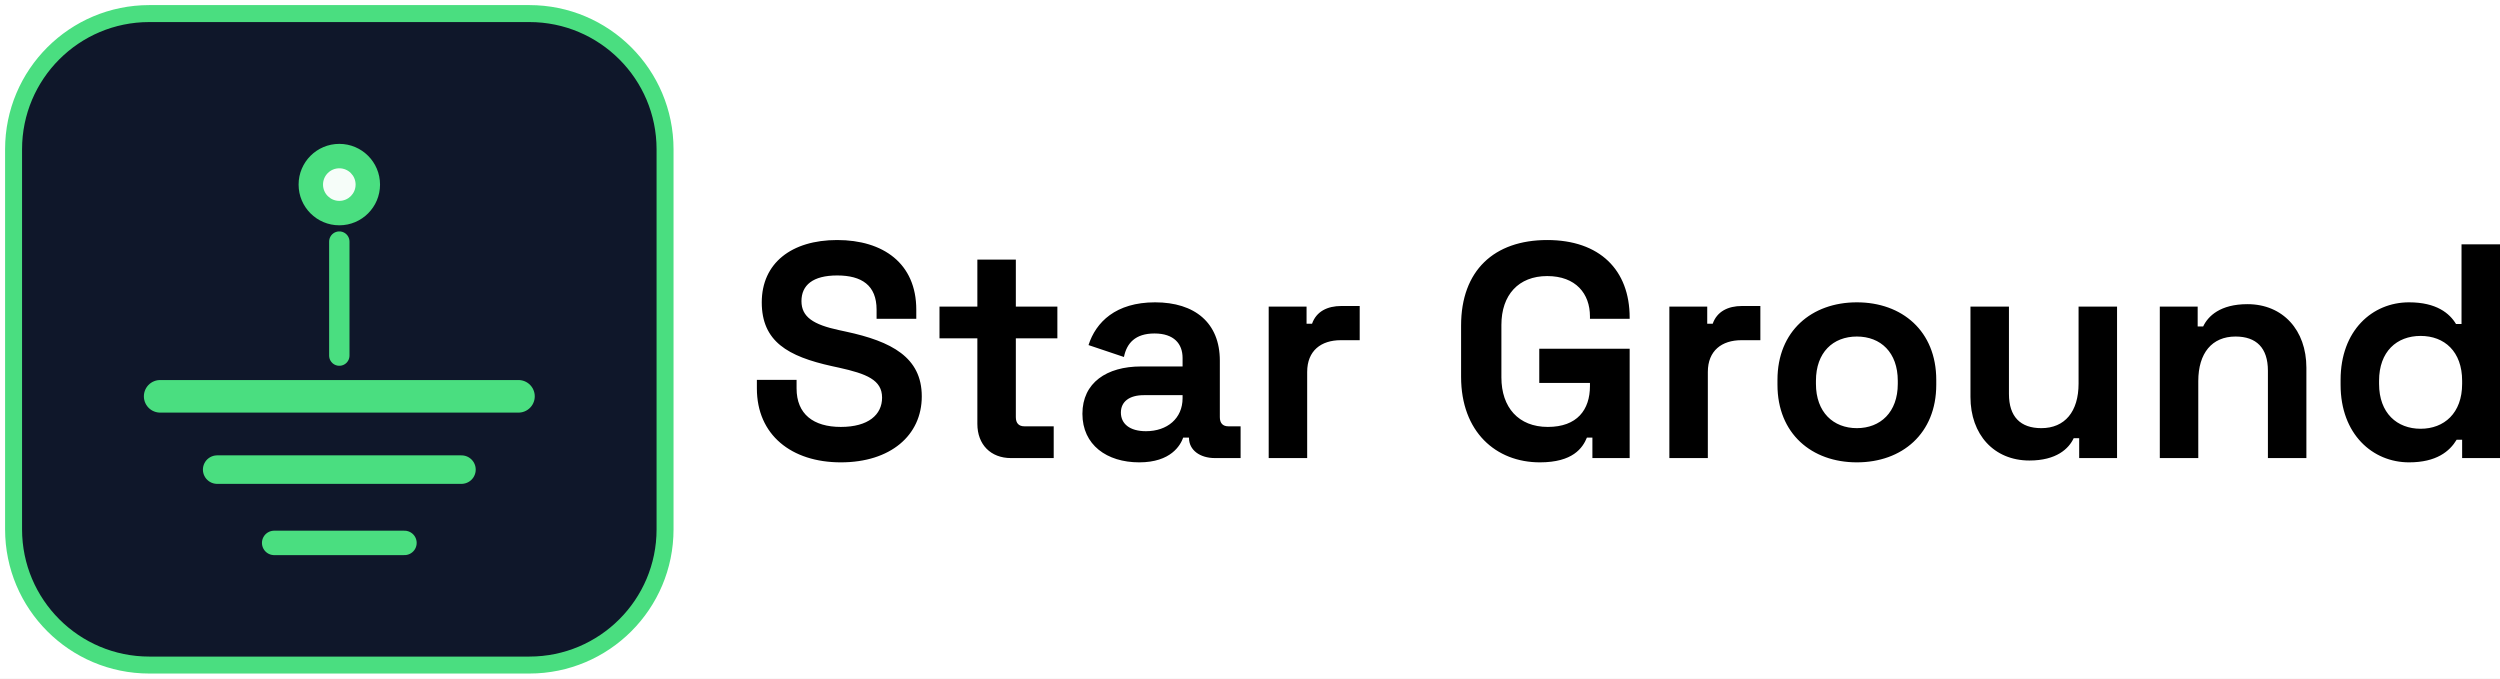
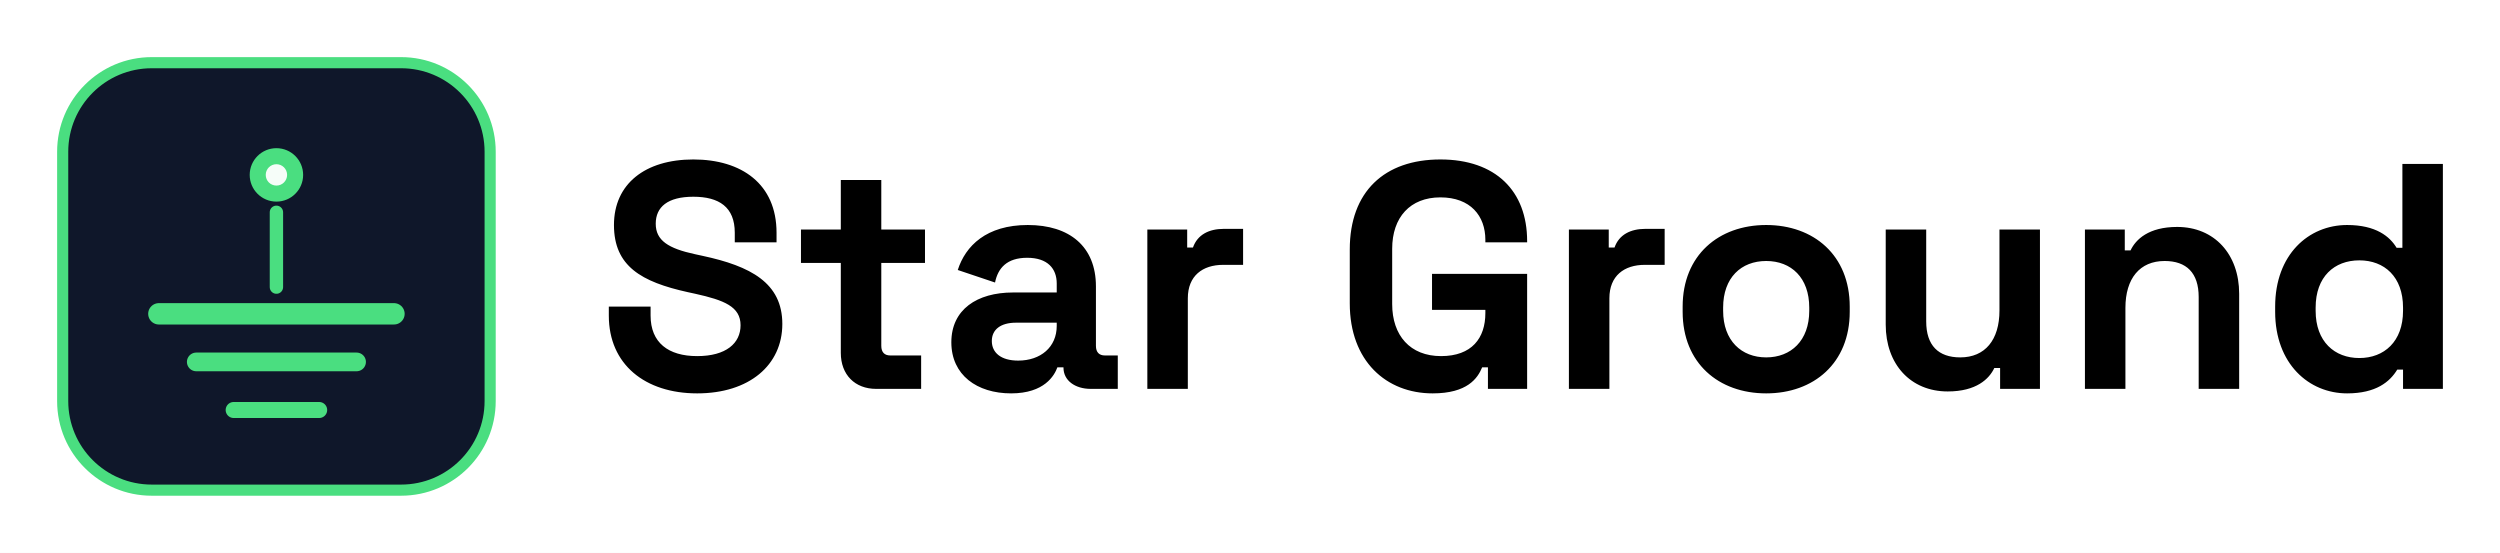
- <svg xmlns="http://www.w3.org/2000/svg" viewBox="0 0 736.78 200" width="736.78" height="200" version="1.1" id="svg7">
+ <svg xmlns="http://www.w3.org/2000/svg" viewBox="0 0 700.25 154.85" width="700.25" height="154.85" version="1.1" id="svg7">
  <defs id="defs1">
    <style id="style1">
      .wordmark {
        font: bold 90px "Space Grotesk";
        fill: #000000;
      }
    </style>
  </defs>
  <rect width="100%" height="100%" fill="#ffffff" id="rect1" x="0" y="0" />
-   <rect x="4" y="4" width="192" height="192" rx="40" fill="#0f172a" stroke="#4ade80" stroke-width="5" id="rect2" />
-   <g transform="translate(100 100) scale(1.2) translate(-100 -100)">
-     <circle cx="100" cy="62" r="14" fill="#0f172a" id="circle2" />
-     <circle cx="100" cy="62" r="10" fill="#4ade80" id="circle3" />
-     <circle cx="100" cy="62" r="4" fill="#ffffff" opacity="0.95" id="circle4" />
-     <line x1="100" y1="76" x2="100" y2="104" stroke="#4ade80" stroke-width="5" stroke-linecap="round" id="line4" />
-     <line x1="56" y1="114" x2="144" y2="114" stroke="#4ade80" stroke-width="8" stroke-linecap="round" id="line5" />
-     <line x1="70" y1="132" x2="130" y2="132" stroke="#4ade80" stroke-width="7" stroke-linecap="round" id="line6" />
-     <line x1="84" y1="150" x2="116" y2="150" stroke="#4ade80" stroke-width="6" stroke-linecap="round" id="line7" />
+   <g transform="translate(77.425 77.425) scale(0.6236041) translate(-100 -100)">
+     <rect x="4" y="4" width="192" height="192" rx="40" fill="#0f172a" stroke="#4ade80" stroke-width="5" id="rect2" />
+     <g transform="translate(100 100) scale(1.2) translate(-100 -100)">
+       <circle cx="100" cy="62" r="14" fill="#0f172a" id="circle2" />
+       <circle cx="100" cy="62" r="10" fill="#4ade80" id="circle3" />
+       <circle cx="100" cy="62" r="4" fill="#ffffff" opacity="0.95" id="circle4" />
+       <line x1="100" y1="76" x2="100" y2="104" stroke="#4ade80" stroke-width="5" stroke-linecap="round" id="line4" />
+       <line x1="56" y1="114" x2="144" y2="114" stroke="#4ade80" stroke-width="8" stroke-linecap="round" id="line5" />
+       <line x1="70" y1="132" x2="130" y2="132" stroke="#4ade80" stroke-width="7" stroke-linecap="round" id="line6" />
+       <line x1="84" y1="150" x2="116" y2="150" stroke="#4ade80" stroke-width="6" stroke-linecap="round" id="line7" />
+     </g>
  </g>
-   <path d="m 247.81,136.26 c 14.58,0 23.85,-7.92 23.85,-19.44 0,-11.52 -8.91,-16.2 -22.32,-19.08 l -2.07,-0.45 c -7.56,-1.62 -11.07,-3.87 -11.07,-8.55 0,-4.68 3.33,-7.56 10.53,-7.56 7.2,0 11.61,2.88 11.61,10.08 v 2.7 h 11.7 v -2.7 c 0,-13.68 -9.81,-20.52 -23.31,-20.52 -13.5,0 -22.23,6.84 -22.23,18.36 0,11.52 7.65,15.93 20.7,18.81 l 2.07,0.45 c 8.1,1.8 12.69,3.6 12.69,8.82 0,5.04 -4.05,8.64 -12.15,8.64 -8.1,0 -13.05,-3.78 -13.05,-11.34 v -2.52 h -11.7 v 2.52 c 0,13.68 10.17,21.78 24.75,21.78 z M 297.94,135 h 12.6 v -9.36 h -8.64 c -1.62,0 -2.52,-0.9 -2.52,-2.7 V 99.72 h 12.24 v -9.36 h -12.24 V 76.5 h -11.34 v 13.86 h -11.16 v 9.36 h 11.16 v 25.2 c 0,6.12 3.96,10.08 9.9,10.08 z m 37.8,1.26 c 9.36,0 12.15,-5.04 12.96,-7.29 h 1.71 v 0.09 c 0,3.6 3.24,5.94 7.65,5.94 h 7.56 v -9.36 h -3.6 c -1.62,0 -2.52,-0.9 -2.52,-2.7 v -16.65 c 0,-11.16 -7.38,-17.19 -19.08,-17.19 -11.61,0 -17.46,5.85 -19.62,12.6 l 10.44,3.51 c 0.81,-4.05 3.33,-6.93 9,-6.93 5.76,0 8.28,3.06 8.28,7.2 V 108 h -12.24 c -10.08,0 -17.28,4.77 -17.28,13.95 0,9.18 7.2,14.31 16.74,14.31 z m 1.98,-9.18 c -4.86,0 -7.38,-2.25 -7.38,-5.49 0,-3.24 2.52,-5.13 6.75,-5.13 h 11.43 v 0.9 c 0,5.94 -4.5,9.72 -10.8,9.72 z m 36.18,7.92 h 11.34 v -25.38 c 0,-6.3 4.14,-9.36 9.9,-9.36 h 5.58 V 90.18 h -5.4 c -4.14,0 -7.38,1.62 -8.64,5.22 h -1.62 v -5.04 h -11.16 z m 79.92,1.26 c 9.72,0 12.6,-4.23 13.86,-7.29 h 1.62 V 135 h 10.98 v -32.22 h -26.64 v 10.08 h 14.94 v 0.9 c 0,7.02 -3.78,12.06 -12.42,12.06 -8.64,0 -13.68,-5.76 -13.68,-14.58 V 95.76 c 0,-8.82 5.04,-14.4 13.5,-14.4 8.46,0 12.6,5.22 12.6,11.88 v 0.72 h 11.7 V 93.6 c 0,-14.04 -8.82,-22.86 -24.3,-22.86 -15.66,0 -25.38,9 -25.38,25.2 v 15.12 c 0,16.2 10.26,25.2 23.22,25.2 z M 491.98,135 h 11.34 v -25.38 c 0,-6.3 4.14,-9.36 9.9,-9.36 h 5.58 V 90.18 h -5.4 c -4.14,0 -7.38,1.62 -8.64,5.22 h -1.62 v -5.04 h -11.16 z m 55.26,1.26 c 13.32,0 23.4,-8.46 23.4,-22.86 v -1.44 c 0,-14.4 -10.08,-22.86 -23.4,-22.86 -13.32,0 -23.4,8.46 -23.4,22.86 v 1.44 c 0,14.4 10.08,22.86 23.4,22.86 z m 0,-10.08 c -6.93,0 -12.06,-4.68 -12.06,-13.05 v -0.9 c 0,-8.37 5.04,-13.05 12.06,-13.05 7.02,0 12.06,4.68 12.06,13.05 v 0.9 c 0,8.37 -5.13,13.05 -12.06,13.05 z m 50.85,9.54 c 8.01,0 11.61,-3.51 13.05,-6.57 h 1.62 V 135 h 11.16 V 90.36 h -11.34 v 22.68 c 0,8.28 -4.05,13.14 -10.98,13.14 -6.12,0 -9.54,-3.33 -9.54,-10.08 V 90.36 h -11.34 V 117 c 0,11.07 6.93,18.72 17.37,18.72 z M 636.52,135 h 11.34 v -22.68 c 0,-8.28 4.05,-13.14 10.98,-13.14 6.12,0 9.54,3.33 9.54,10.08 V 135 h 11.34 v -26.64 c 0,-11.07 -6.93,-18.72 -17.37,-18.72 -8.01,0 -11.61,3.51 -13.05,6.57 h -1.62 v -5.85 h -11.16 z m 73.44,1.26 c 8.1,0 11.97,-3.24 14.04,-6.66 h 1.62 v 5.4 h 11.16 V 72 h -11.34 v 23.49 h -1.62 c -1.89,-3.15 -5.76,-6.39 -13.86,-6.39 -10.8,0 -20.16,8.28 -20.16,22.86 v 1.44 c 0,14.58 9.45,22.86 20.16,22.86 z m 3.42,-9.9 c -6.93,0 -12.24,-4.59 -12.24,-13.23 v -0.9 c 0,-8.64 5.22,-13.23 12.24,-13.23 7.02,0 12.24,4.59 12.24,13.23 v 0.9 c 0,8.64 -5.31,13.23 -12.24,13.23 z" id="text7" style="font-style:normal;font-variant:normal;font-weight:bold;font-stretch:normal;font-size:90px;line-height:normal;font-family:'Space Grotesk'" class="wordmark" aria-label="Star Ground" />
+   <path transform="translate(-52.53 -26.075)" d="m 247.81,136.26 c 14.58,0 23.85,-7.92 23.85,-19.44 0,-11.52 -8.91,-16.2 -22.32,-19.08 l -2.07,-0.45 c -7.56,-1.62 -11.07,-3.87 -11.07,-8.55 0,-4.68 3.33,-7.56 10.53,-7.56 7.2,0 11.61,2.88 11.61,10.08 v 2.7 h 11.7 v -2.7 c 0,-13.68 -9.81,-20.52 -23.31,-20.52 -13.5,0 -22.23,6.84 -22.23,18.36 0,11.52 7.65,15.93 20.7,18.81 l 2.07,0.45 c 8.1,1.8 12.69,3.6 12.69,8.82 0,5.04 -4.05,8.64 -12.15,8.64 -8.1,0 -13.05,-3.78 -13.05,-11.34 v -2.52 h -11.7 v 2.52 c 0,13.68 10.17,21.78 24.75,21.78 z M 297.94,135 h 12.6 v -9.36 h -8.64 c -1.62,0 -2.52,-0.9 -2.52,-2.7 V 99.72 h 12.24 v -9.36 h -12.24 V 76.5 h -11.34 v 13.86 h -11.16 v 9.36 h 11.16 v 25.2 c 0,6.12 3.96,10.08 9.9,10.08 z m 37.8,1.26 c 9.36,0 12.15,-5.04 12.96,-7.29 h 1.71 v 0.09 c 0,3.6 3.24,5.94 7.65,5.94 h 7.56 v -9.36 h -3.6 c -1.62,0 -2.52,-0.9 -2.52,-2.7 v -16.65 c 0,-11.16 -7.38,-17.19 -19.08,-17.19 -11.61,0 -17.46,5.85 -19.62,12.6 l 10.44,3.51 c 0.81,-4.05 3.33,-6.93 9,-6.93 5.76,0 8.28,3.06 8.28,7.2 V 108 h -12.24 c -10.08,0 -17.28,4.77 -17.28,13.95 0,9.18 7.2,14.31 16.74,14.31 z m 1.98,-9.18 c -4.86,0 -7.38,-2.25 -7.38,-5.49 0,-3.24 2.52,-5.13 6.75,-5.13 h 11.43 v 0.9 c 0,5.94 -4.5,9.72 -10.8,9.72 z m 36.18,7.92 h 11.34 v -25.38 c 0,-6.3 4.14,-9.36 9.9,-9.36 h 5.58 V 90.18 h -5.4 c -4.14,0 -7.38,1.62 -8.64,5.22 h -1.62 v -5.04 h -11.16 z m 79.92,1.26 c 9.72,0 12.6,-4.23 13.86,-7.29 h 1.62 V 135 h 10.98 v -32.22 h -26.64 v 10.08 h 14.94 v 0.9 c 0,7.02 -3.78,12.06 -12.42,12.06 -8.64,0 -13.68,-5.76 -13.68,-14.58 V 95.76 c 0,-8.82 5.04,-14.4 13.5,-14.4 8.46,0 12.6,5.22 12.6,11.88 v 0.72 h 11.7 V 93.6 c 0,-14.04 -8.82,-22.86 -24.3,-22.86 -15.66,0 -25.38,9 -25.38,25.2 v 15.12 c 0,16.2 10.26,25.2 23.22,25.2 z M 491.98,135 h 11.34 v -25.38 c 0,-6.3 4.14,-9.36 9.9,-9.36 h 5.58 V 90.18 h -5.4 c -4.14,0 -7.38,1.62 -8.64,5.22 h -1.62 v -5.04 h -11.16 z m 55.26,1.26 c 13.32,0 23.4,-8.46 23.4,-22.86 v -1.44 c 0,-14.4 -10.08,-22.86 -23.4,-22.86 -13.32,0 -23.4,8.46 -23.4,22.86 v 1.44 c 0,14.4 10.08,22.86 23.4,22.86 z m 0,-10.08 c -6.93,0 -12.06,-4.68 -12.06,-13.05 v -0.9 c 0,-8.37 5.04,-13.05 12.06,-13.05 7.02,0 12.06,4.68 12.06,13.05 v 0.9 c 0,8.37 -5.13,13.05 -12.06,13.05 z m 50.85,9.54 c 8.01,0 11.61,-3.51 13.05,-6.57 h 1.62 V 135 h 11.16 V 90.36 h -11.34 v 22.68 c 0,8.28 -4.05,13.14 -10.98,13.14 -6.12,0 -9.54,-3.33 -9.54,-10.08 V 90.36 h -11.34 V 117 c 0,11.07 6.93,18.72 17.37,18.72 z M 636.52,135 h 11.34 v -22.68 c 0,-8.28 4.05,-13.14 10.98,-13.14 6.12,0 9.54,3.33 9.54,10.08 V 135 h 11.34 v -26.64 c 0,-11.07 -6.93,-18.72 -17.37,-18.72 -8.01,0 -11.61,3.51 -13.05,6.57 h -1.62 v -5.85 h -11.16 z m 73.44,1.26 c 8.1,0 11.97,-3.24 14.04,-6.66 h 1.62 v 5.4 h 11.16 V 72 h -11.34 v 23.49 h -1.62 c -1.89,-3.15 -5.76,-6.39 -13.86,-6.39 -10.8,0 -20.16,8.28 -20.16,22.86 v 1.44 c 0,14.58 9.45,22.86 20.16,22.86 z m 3.42,-9.9 c -6.93,0 -12.24,-4.59 -12.24,-13.23 v -0.9 c 0,-8.64 5.22,-13.23 12.24,-13.23 7.02,0 12.24,4.59 12.24,13.23 v 0.9 c 0,8.64 -5.31,13.23 -12.24,13.23 z" id="text7" style="font-style:normal;font-variant:normal;font-weight:bold;font-stretch:normal;font-size:90px;line-height:normal;font-family:'Space Grotesk'" class="wordmark" aria-label="Star Ground" />
</svg>
